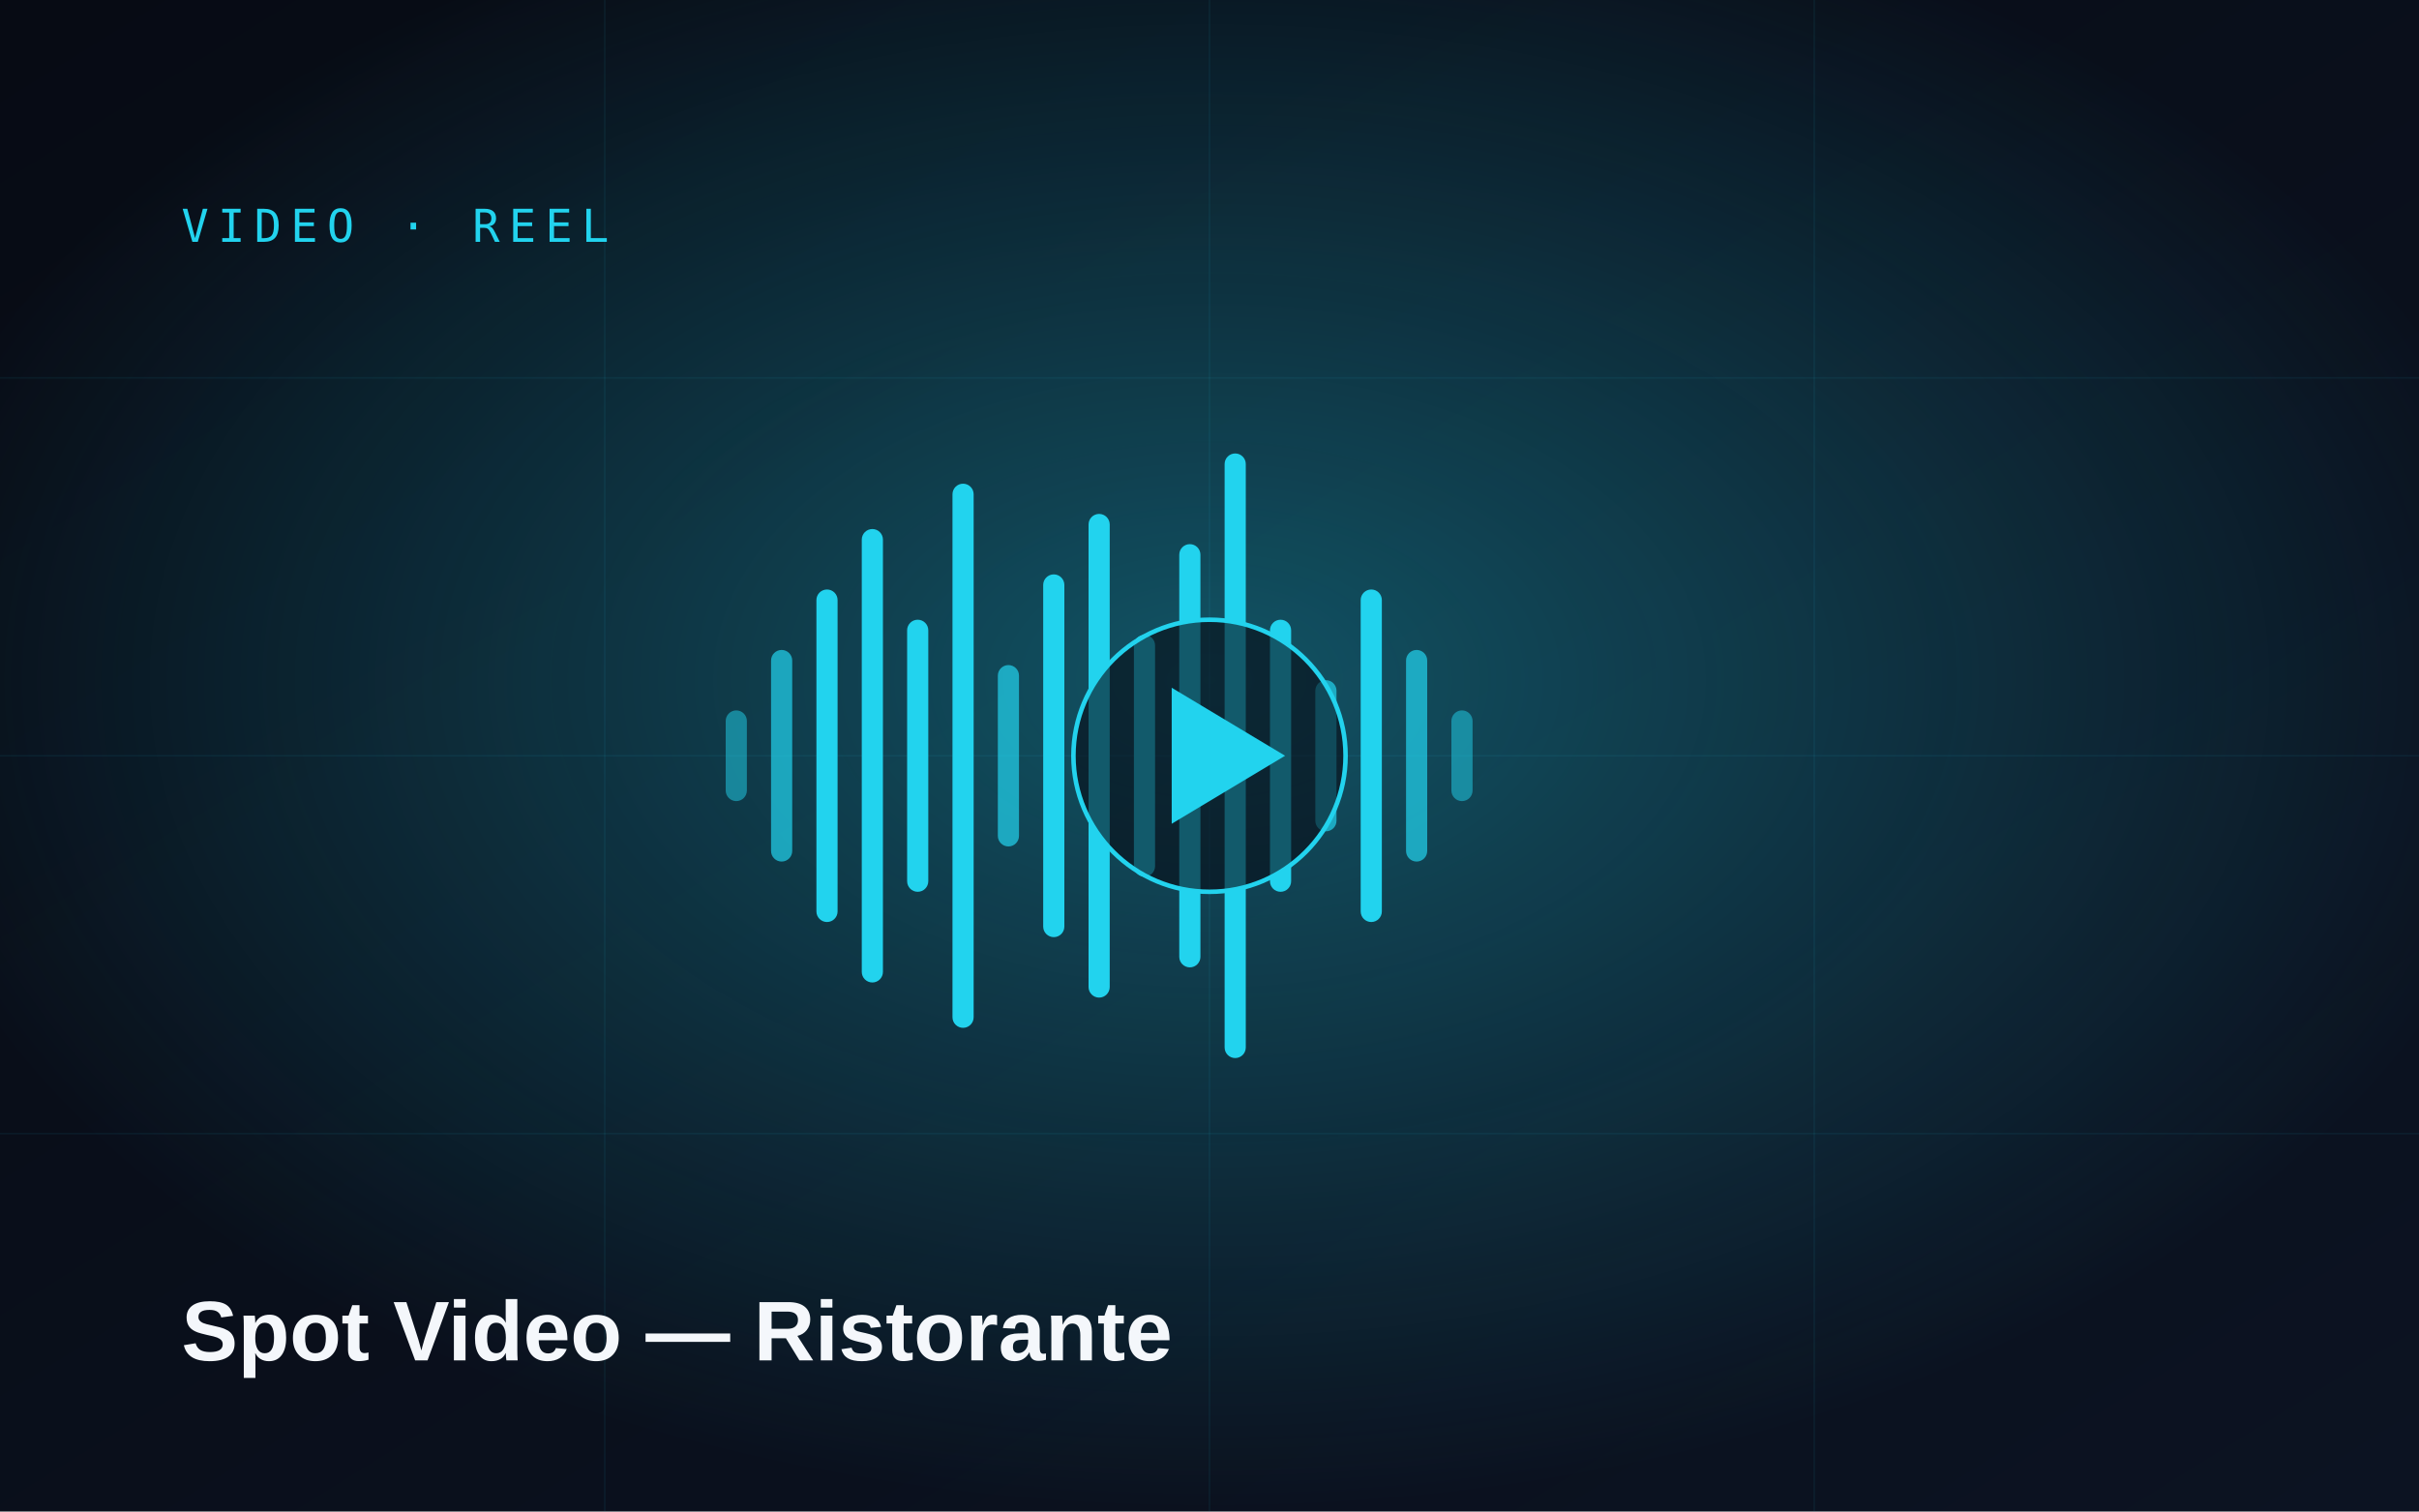
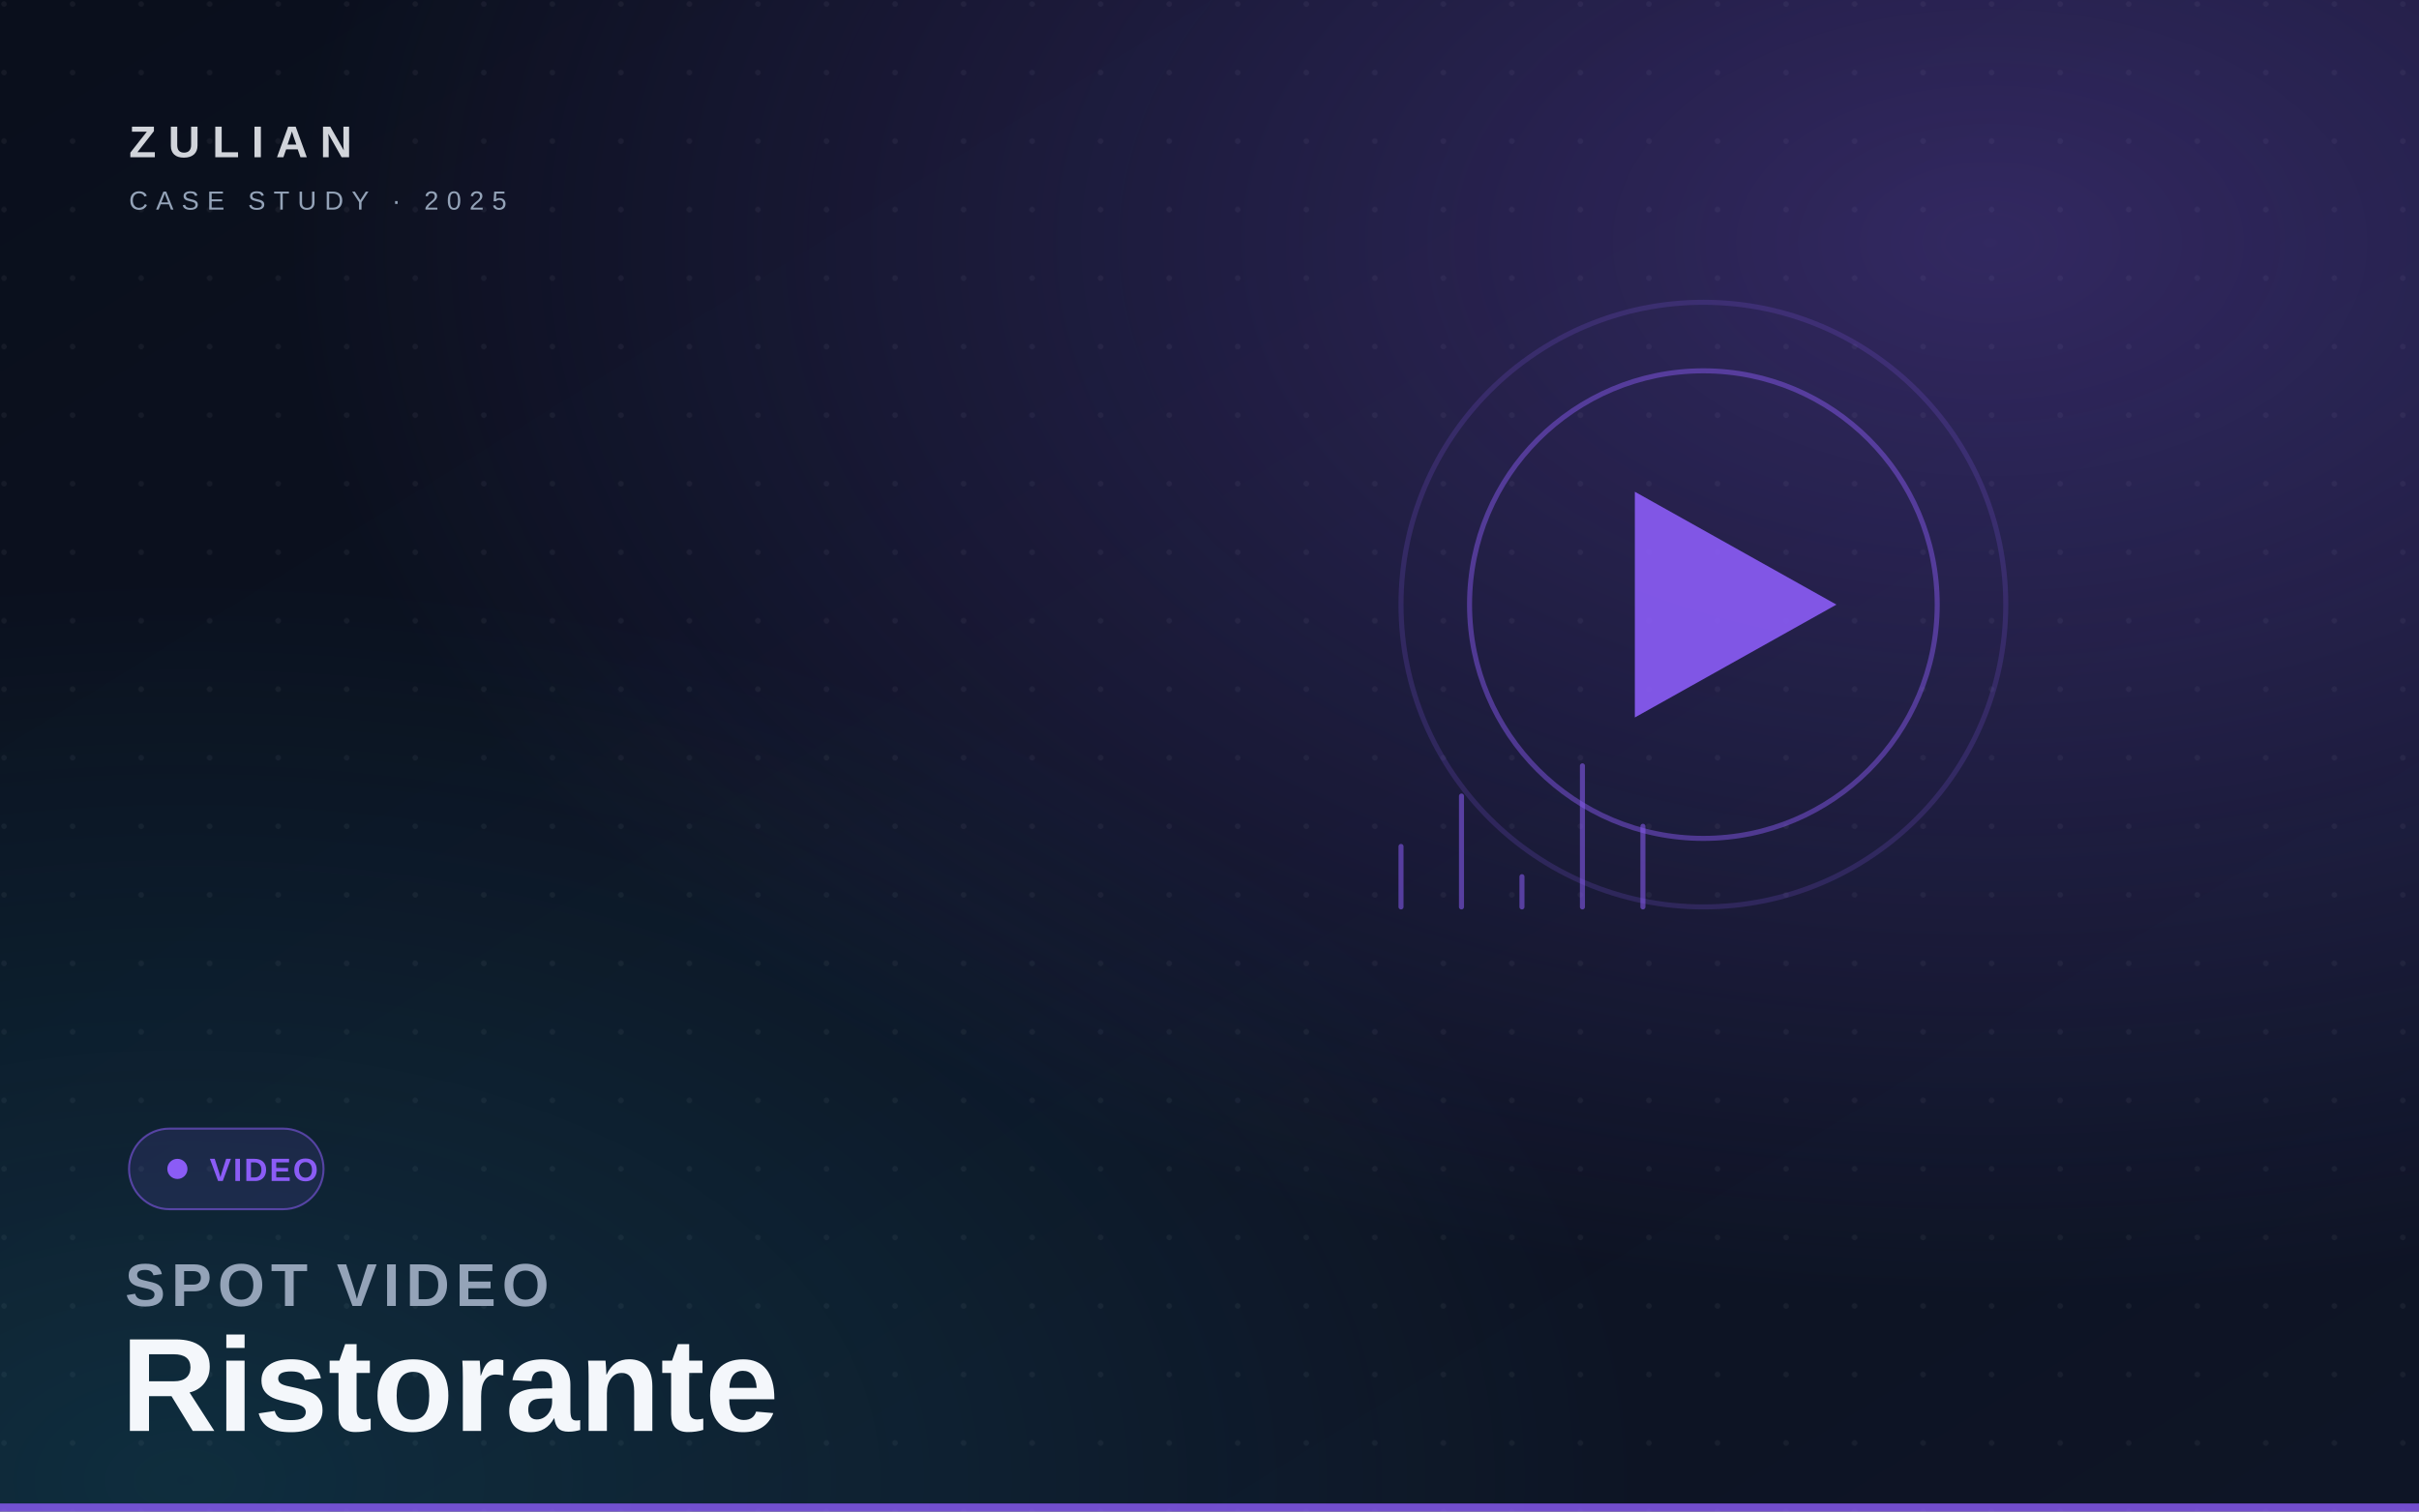
- <svg xmlns="http://www.w3.org/2000/svg" viewBox="0 0 1600 1000" width="1600" height="1000">
+ <svg xmlns="http://www.w3.org/2000/svg" viewBox="0 0 1200 750" width="1200" height="750" role="img" aria-label="SPOT VIDEO Ristorante">
  <defs>
    <linearGradient id="bg" x1="0" y1="0" x2="1" y2="1">
-       <stop offset="0" stop-color="#070b14" />
-       <stop offset="1" stop-color="#0c1322" />
+       <stop offset="0" stop-color="#0a0f1c" />
+       <stop offset="1" stop-color="#0e1526" />
    </linearGradient>
-     <radialGradient id="glow" cx="50%" cy="45%" r="55%">
-       <stop offset="0" stop-color="#22d3ee" stop-opacity="0.35" />
+     <radialGradient id="g1" cx="0.82" cy="0.16" r="0.7">
+       <stop offset="0" stop-color="#8b5cf6" stop-opacity="0.30" />
+       <stop offset="1" stop-color="#8b5cf6" stop-opacity="0" />
+     </radialGradient>
+     <radialGradient id="g2" cx="0.08" cy="0.98" r="0.6">
+       <stop offset="0" stop-color="#22d3ee" stop-opacity="0.14" />
      <stop offset="1" stop-color="#22d3ee" stop-opacity="0" />
    </radialGradient>
-     <filter id="blur">
-       <feGaussianBlur stdDeviation="18" />
-     </filter>
+     <pattern id="dots" width="34" height="34" patternUnits="userSpaceOnUse">
+       <circle cx="2" cy="2" r="1.4" fill="#ffffff" fill-opacity="0.05" />
+     </pattern>
  </defs>
-   <rect width="1600" height="1000" fill="url(#bg)" />
-   <rect width="1600" height="1000" fill="url(#glow)" />
-   <g stroke="#22d3ee" stroke-opacity="0.07" stroke-width="1">
-     <line x1="0" y1="250" x2="1600" y2="250" />
-     <line x1="0" y1="500" x2="1600" y2="500" />
-     <line x1="0" y1="750" x2="1600" y2="750" />
-     <line x1="400" y1="0" x2="400" y2="1000" />
-     <line x1="800" y1="0" x2="800" y2="1000" />
-     <line x1="1200" y1="0" x2="1200" y2="1000" />
+   <rect width="1200" height="750" fill="url(#bg)" />
+   <rect width="1200" height="750" fill="url(#dots)" />
+   <rect width="1200" height="750" fill="url(#g1)" />
+   <rect width="1200" height="750" fill="url(#g2)" />
+   <g transform="translate(845,300)">
+     <circle r="116" stroke="#8b5cf6" fill="none" stroke-width="2.5" stroke-linecap="round" stroke-linejoin="round" opacity="0.45" />
+     <circle r="150" stroke="#8b5cf6" fill="none" stroke-width="2.5" stroke-linecap="round" stroke-linejoin="round" opacity="0.18" />
+     <path d="M-34,-56 L66,0 L-34,56 Z" fill="#8b5cf6" opacity="0.9" />
+     <g stroke="#8b5cf6" fill="none" stroke-width="2.5" stroke-linecap="round" stroke-linejoin="round" opacity="0.55">
+       <line x1="-150" y1="150" x2="-150" y2="120" />
+       <line x1="-120" y1="150" x2="-120" y2="95" />
+       <line x1="-90" y1="150" x2="-90" y2="135" />
+       <line x1="-60" y1="150" x2="-60" y2="80" />
+       <line x1="-30" y1="150" x2="-30" y2="110" />
+     </g>
  </g>
-   <g fill="#22d3ee">
-     <rect x="480" y="470" width="14" height="60" rx="7" opacity="0.5" />
-     <rect x="510" y="430" width="14" height="140" rx="7" opacity="0.7" />
-     <rect x="540" y="390" width="14" height="220" rx="7" />
-     <rect x="570" y="350" width="14" height="300" rx="7" />
-     <rect x="600" y="410" width="14" height="180" rx="7" />
-     <rect x="630" y="320" width="14" height="360" rx="7" />
-     <rect x="660" y="440" width="14" height="120" rx="7" opacity="0.7" />
-     <rect x="690" y="380" width="14" height="240" rx="7" />
-     <rect x="720" y="340" width="14" height="320" rx="7" />
-     <rect x="750" y="420" width="14" height="160" rx="7" />
-     <rect x="780" y="360" width="14" height="280" rx="7" />
-     <rect x="810" y="300" width="14" height="400" rx="7" />
-     <rect x="840" y="410" width="14" height="180" rx="7" />
-     <rect x="870" y="450" width="14" height="100" rx="7" opacity="0.7" />
-     <rect x="900" y="390" width="14" height="220" rx="7" />
-     <rect x="930" y="430" width="14" height="140" rx="7" opacity="0.7" />
-     <rect x="960" y="470" width="14" height="60" rx="7" opacity="0.5" />
+   <text x="64" y="78" font-family="Arial, Helvetica, sans-serif" font-size="22" font-weight="700" letter-spacing="6" fill="#f4f7fb" fill-opacity="0.85">ZULIAN</text>
+   <text x="64" y="104" font-family="Arial, Helvetica, sans-serif" font-size="13" letter-spacing="4" fill="#94a3b8">CASE STUDY · 2025</text>
+   <g transform="translate(64,560)">
+     <rect x="0" y="0" width="96.5" height="40" rx="20" fill="#8b5cf6" fill-opacity="0.12" stroke="#8b5cf6" stroke-opacity="0.55" />
+     <circle cx="24" cy="20" r="5" fill="#8b5cf6" />
+     <text x="40" y="26" font-family="Arial, Helvetica, sans-serif" font-size="16" font-weight="700" letter-spacing="1" fill="#8b5cf6">VIDEO</text>
  </g>
-   <circle cx="800" cy="500" r="90" fill="#070b14" fill-opacity="0.6" stroke="#22d3ee" stroke-width="3" />
-   <path d="M775 455 L850 500 L775 545 Z" fill="#22d3ee" />
-   <text x="120" y="160" font-family="ui-monospace,Menlo,monospace" font-size="30" fill="#22d3ee" letter-spacing="6">VIDEO · REEL</text>
-   <text x="120" y="900" font-family="Arial,sans-serif" font-size="56" font-weight="700" fill="#f4f7fb">Spot Video — Ristorante</text>
+   <text x="62" y="648" font-family="Arial, Helvetica, sans-serif" font-size="30" letter-spacing="3" fill="#94a3b8" font-weight="600">SPOT VIDEO</text>
+   <text x="60" y="710" font-family="Arial, Helvetica, sans-serif" font-size="66" font-weight="800" fill="#f4f7fb">Ristorante</text>
+   <rect x="0" y="746" width="1200" height="4" fill="#8b5cf6" fill-opacity="0.8" />
</svg>
